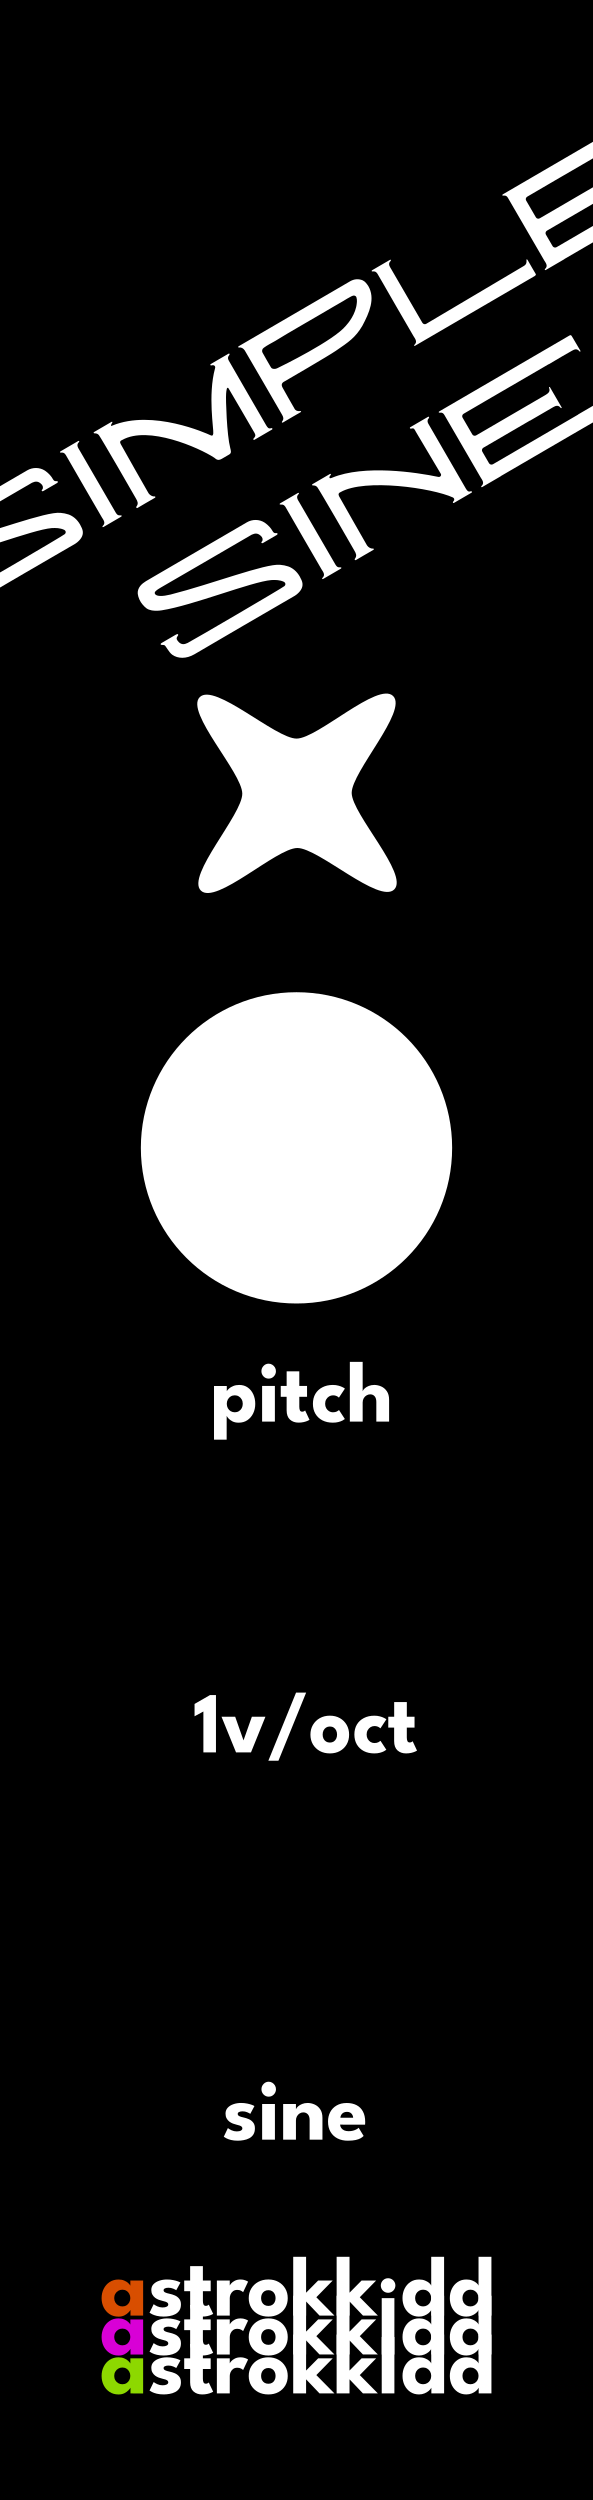
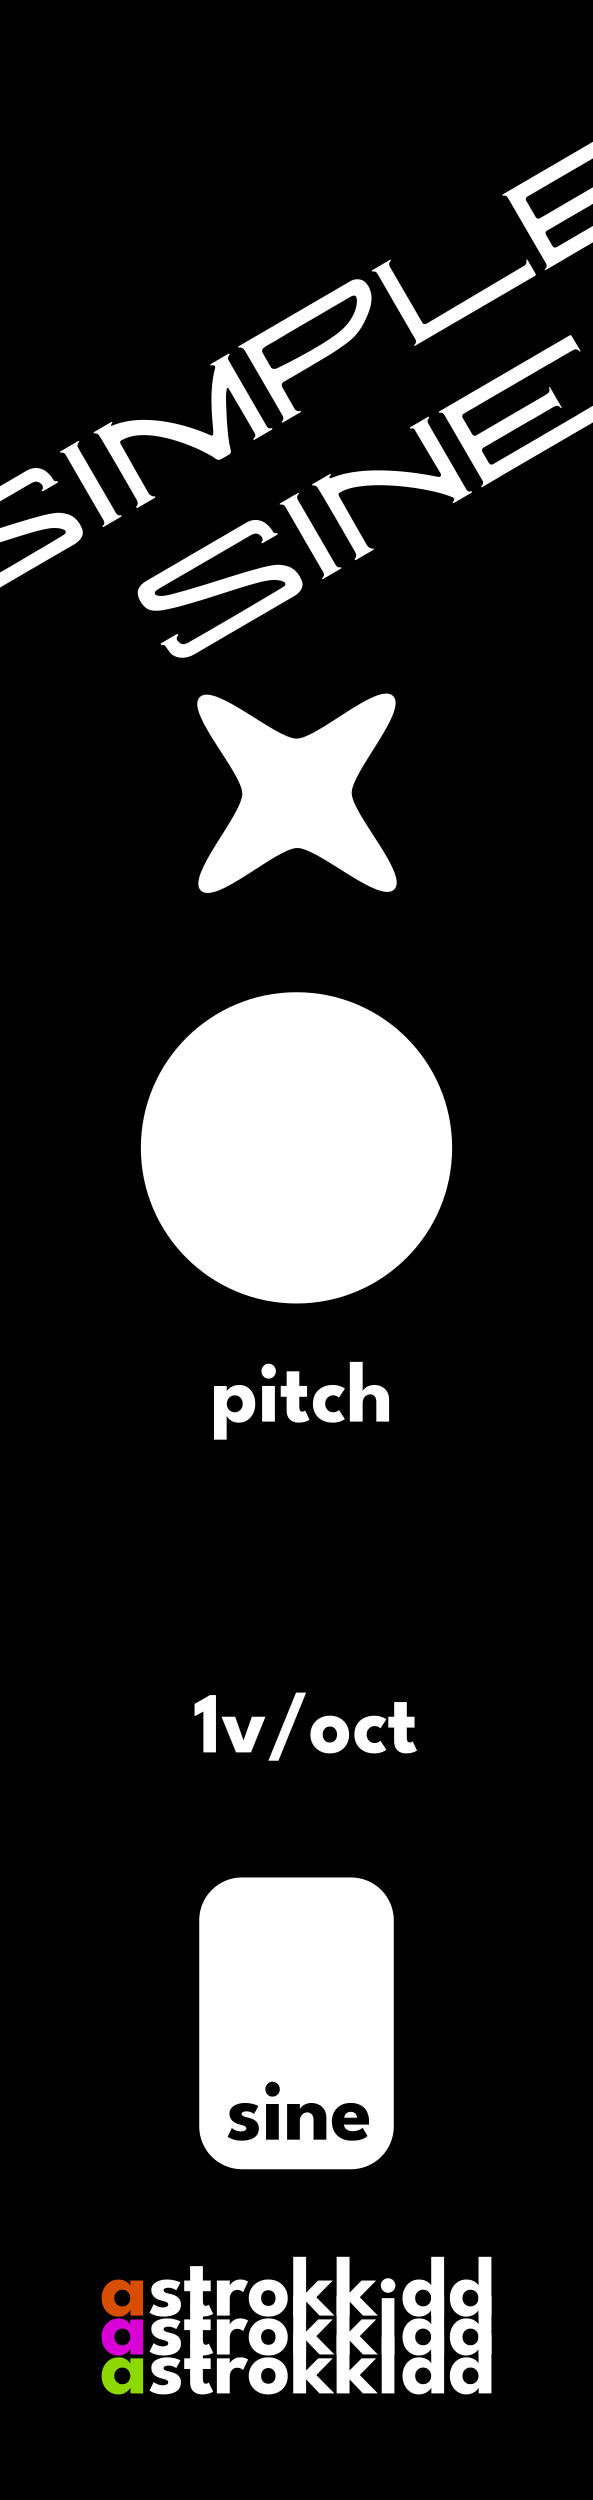
<svg xmlns="http://www.w3.org/2000/svg" width="30.48mm" height="128.5mm" viewBox="0 0 30.48 128.5" version="1.1" id="svg1" xml:space="preserve">
  <defs id="defs1" />
  <g id="layer1">
    <rect style="font-variation-settings:'wght' 700;fill:#000000;fill-opacity:1;stroke-width:0.224" id="rect23" width="30.48" height="128.5" x="-1.7763568e-15" y="0" />
    <path style="fill:#ffffff;stroke-width:0.265" id="path1" d="m 15.708,41.463 c -0.76,0.676 -3.523,-2.237 -4.539,-2.297 -1.016,-0.06 -4.101,2.509 -4.777,1.749 -0.676,-0.76 2.237,-3.523 2.297,-4.539 0.06,-1.016 -2.509,-4.101 -1.749,-4.777 0.76,-0.676 3.523,2.237 4.539,2.297 1.016,0.06 4.101,-2.509 4.777,-1.749 0.676,0.76 -2.237,3.523 -2.297,4.539 -0.06,1.016 2.509,4.101 1.749,4.777 z" transform="matrix(1.063021,-0.06893435,0.06893435,1.063021,0.709199,2.722931)" />
    <circle style="fill:#ffffff;stroke-width:0.235" id="path2" cx="15.24" cy="59" r="8" />
    <g id="text4" style="font-size:6.172px;font-family:Monospace;-inkscape-font-specification:'Monospace, Normal';fill:#ffffff;stroke-width:0.331" transform="matrix(0.8634618,-0.5032892,0.5021342,0.865448,0,0)" aria-label="Simple&#10;Sine">
      <path style="font-family:Liham;-inkscape-font-specification:'Liham, Normal';text-align:center;text-anchor:middle" d="m -9.896,22.819 c -0.099,-0.037 -0.117,-0.093 -0.117,-0.191 0.006,-0.154 -0.037,-0.376 -0.136,-0.58 -0.148,-0.29 -0.457,-0.469 -0.778,-0.469 h -5.629 c -0.253,0.012 -0.512,-0.031 -0.765,0.068 -0.136,0.056 -0.247,0.148 -0.309,0.284 -0.074,0.173 -0.099,0.407 -0.062,0.592 0.043,0.228 0.08,0.352 0.259,0.506 0.136,0.111 0.284,0.191 0.444,0.253 1.518,0.592 4.74,1.055 5.66,1.494 0.191,0.099 0.376,0.21 0.506,0.395 0.056,0.086 0.025,0.185 -0.08,0.21 -0.105,0.031 -5.567,0.037 -5.777,0.019 -0.197,-0.012 -0.321,-0.086 -0.37,-0.265 -0.037,-0.154 -0.031,-0.235 0.086,-0.29 0.031,-0.012 0.093,-0.037 0.08,-0.08 -0.006,-0.037 -0.08,-0.031 -0.111,-0.037 h -0.852 c -0.049,0.006 -0.068,0.019 -0.068,0.043 0,0.049 0.086,0.062 0.142,0.123 0.056,0.056 0.012,0.42 0.105,0.63 0.148,0.327 0.512,0.555 1.006,0.555 0.197,-0.006 5.511,-0.006 5.98,0 0.08,0 0.16,-0.019 0.235,-0.037 0.253,-0.068 0.426,-0.21 0.457,-0.481 0.037,-0.29 0.006,-0.58 -0.154,-0.839 -0.025,-0.043 -0.056,-0.08 -0.086,-0.117 -0.093,-0.105 -0.197,-0.197 -0.315,-0.278 -0.617,-0.451 -3.536,-0.913 -5.647,-1.518 -0.401,-0.117 -0.667,-0.272 -0.673,-0.42 -0.006,-0.056 0.037,-0.099 0.086,-0.111 0.111,-0.031 0.228,-0.031 0.339,-0.031 0.463,0.006 5.055,0.006 5.406,0.006 0.197,0.019 0.309,0.086 0.37,0.272 0.049,0.123 0.012,0.247 -0.08,0.29 -0.031,0.012 -0.074,0.012 -0.062,0.056 0.006,0.043 0.037,0.043 0.08,0.043 0.173,0 0.697,0 0.802,0 0.037,0 0.056,-0.012 0.062,-0.037 0.012,-0.031 -0.006,-0.043 -0.037,-0.056 z m 1.993,-1.154 c 0.049,-0.012 0.068,-0.068 -0.006,-0.068 h -1.043 c -0.068,0 -0.074,0.049 -0.006,0.074 0.123,0.056 0.136,0.13 0.142,0.235 l -0.006,1.913 v 0.019 c 0,0.852 0,1.679 0,1.759 0.006,0.154 0.037,0.352 -0.173,0.401 -0.056,0.012 -0.068,0.068 0,0.068 h 1.043 c 0.068,0 0.074,-0.049 0.012,-0.074 -0.13,-0.056 -0.136,-0.136 -0.142,-0.241 v -1.913 -0.019 c 0,-0.846 0,-1.679 0,-1.759 0,-0.148 -0.031,-0.346 0.179,-0.395 z m 8.912,0.037 c 0.093,-0.031 0.08,-0.093 0.031,-0.093 -0.025,0 -0.963,0 -1.062,0 -0.049,0 -0.062,0.068 0,0.08 0.167,0.043 0.148,0.167 0.08,0.222 -1.018,1.006 -1.629,2.685 -1.759,2.845 -0.068,0.086 -0.111,0.093 -0.173,0 -0.105,-0.154 -1.895,-2.66 -4.117,-2.962 -0.019,-0.006 -0.056,0 -0.056,-0.025 -0.006,-0.025 0.074,-0.08 0.117,-0.099 0.056,-0.019 0.049,-0.062 0,-0.062 -0.056,0 -0.759,0 -1.043,0 -0.025,0 -0.062,0.043 0,0.074 0.08,0.043 0.13,0.105 0.142,0.191 0.025,0.179 0.019,3.598 0.012,3.777 0,0.154 -0.012,0.284 -0.167,0.352 -0.019,0.012 -0.062,0.025 -0.049,0.062 0.012,0.031 0.012,0.037 0.043,0.037 0.111,-0.006 0.815,0 1.031,0 0.074,0 0.056,-0.062 0.012,-0.08 -0.086,-0.031 -0.167,-0.173 -0.173,-0.284 -0.006,-0.185 0.025,-2.697 0.031,-2.907 0,-0.111 0.062,-0.167 0.173,-0.142 1.531,0.019 3.215,2.327 3.635,3.166 0.043,0.086 0.049,0.247 0.309,0.247 0.197,0 0.241,0 0.438,0 0.154,0 0.173,-0.123 0.216,-0.265 0.179,-0.654 1.055,-2.284 1.216,-2.512 0.043,-0.068 0.099,-0.136 0.154,-0.197 0.012,-0.019 0.043,-0.037 0.074,-0.025 0.025,0.019 0.012,0.043 0.019,0.062 0.006,0.037 0.006,2.413 0.006,2.549 0,0.142 0.019,0.253 -0.167,0.302 -0.074,0.012 -0.068,0.086 -0.019,0.086 0.025,0 0.969,0 1.055,0 0.043,0 0.056,-0.068 0,-0.08 -0.148,-0.037 -0.148,-0.117 -0.154,-0.253 0,-0.185 0,-3.648 0.006,-3.845 0,-0.093 0.031,-0.185 0.136,-0.222 z M 8.904,21.831 C 8.755,21.634 8.558,21.548 8.33,21.541 H 2.176 c -0.185,0 -0.327,0 -0.494,0 -0.019,0 -0.043,0.006 -0.043,0.031 -0.006,0.031 0.019,0.031 0.031,0.037 0.111,0.049 0.16,0.148 0.173,0.272 0.006,0.123 0,3.82 0,3.82 0,0.13 -0.019,0.241 -0.16,0.296 -0.074,0.031 -0.049,0.08 0.012,0.074 0.204,-0.006 0.907,0 1.037,0 0.068,0 0.049,-0.056 0,-0.068 -0.117,-0.049 -0.191,-0.136 -0.179,-0.265 0.006,-0.302 0,-0.975 0.012,-1.222 0.006,-0.173 0.086,-0.241 0.259,-0.228 0.056,0 2.574,0.006 3.067,-0.031 0.79,-0.056 1.203,-0.08 1.814,-0.42 0.66,-0.407 1.296,-0.876 1.296,-1.617 -0.012,-0.136 -0.019,-0.272 -0.099,-0.389 z m -0.852,0.846 c -0.333,0.475 -0.901,0.673 -1.074,0.728 -0.926,0.346 -3.894,0.13 -4.135,0.111 -0.086,-0.006 -0.154,-0.031 -0.216,-0.086 -0.062,-0.056 -0.056,-0.111 -0.056,-0.16 0,-0.056 0,-0.734 0.006,-0.833 0.006,-0.093 0.08,-0.173 0.185,-0.179 0.228,-0.025 0.457,-0.006 0.685,-0.006 0.913,-0.025 1.827,-0.006 2.74,-0.012 0.438,-0.006 0.883,0 1.321,0 0.148,0 0.296,-0.012 0.444,0 0.006,0 0.012,0 0.019,0 0.08,0.012 0.16,0.006 0.204,0.099 0.043,0.093 -0.08,0.284 -0.123,0.339 z m 8.708,2.53 c 0,-0.025 0,-0.062 -0.025,-0.068 -0.031,-0.006 -0.031,0.031 -0.043,0.056 -0.049,0.093 -0.117,0.16 -0.235,0.16 -0.296,0 -5.505,0.043 -5.851,0.043 0,0 0,0 -0.006,0 -0.08,0 -0.142,-0.068 -0.142,-0.148 v -0.13 -1.105 -1.568 c 0,-0.204 0,-0.333 0,-0.364 0,-0.136 -0.025,-0.296 0.111,-0.37 0.019,-0.012 0.037,-0.019 0.068,-0.025 0.049,-0.019 0.068,-0.068 -0.006,-0.068 H 9.589 c -0.068,0 -0.074,0.049 -0.006,0.074 0.019,0.006 0.037,0.019 0.049,0.025 0.08,0.056 0.086,0.123 0.093,0.21 v 0.512 l -0.006,1.401 v 0.852 c 0,0.494 0,0.876 0,0.926 0.006,0.154 0.037,0.352 -0.173,0.401 -0.056,0.012 -0.068,0.062 0,0.062 h 0.086 0.969 v 0 h 6.079 c 0.043,-0.006 0.08,-0.025 0.08,-0.062 0,-0.043 -0.006,-0.611 0,-0.815 z m 8.443,-0.074 c 0,-0.037 -0.056,-0.037 -0.056,0.006 -0.025,0.191 -0.16,0.222 -0.315,0.222 -0.191,0 -0.901,0 -1.382,0 v 0.006 h -1.777 c -0.759,0 -2.438,0 -3.296,0 -0.08,0 -0.148,-0.068 -0.148,-0.148 0,-0.123 0,-0.265 0,-0.42 v -0.265 c 0,-0.08 0.068,-0.148 0.148,-0.148 0.389,0 0.741,0 0.994,0 h 1.777 v 0.006 c 0.488,0 1.191,0 1.382,0 0.154,0 0.29,0.031 0.315,0.222 0.006,0.043 0.056,0.043 0.056,0.006 0,-0.043 0,-0.179 0,-0.327 v -0.012 c 0,-0.062 0,-0.154 0,-0.259 0,-0.105 0,-0.204 0,-0.259 0,-0.006 0,-0.006 0,-0.012 0,-0.154 0,-0.284 0,-0.327 0,-0.037 -0.049,-0.037 -0.056,0 -0.025,0.197 -0.16,0.222 -0.315,0.228 -0.191,0 -0.895,0 -1.382,0 v 0 h -1.777 c -0.253,0 -0.605,0 -0.994,0 -0.08,0 -0.148,-0.062 -0.148,-0.142 0,-0.383 0,-0.734 0,-1 0,-0.08 0.068,-0.142 0.148,-0.142 0.858,0 2.53,-0.006 3.283,0 h 1.777 v 0.006 c 0.488,-0.006 1.197,-0.006 1.389,0 0.154,0 0.284,0.025 0.315,0.222 0,0.043 0.056,0.037 0.056,0 0,-0.093 -0.006,-0.673 -0.006,-0.864 0,-0.074 -0.019,-0.099 -0.093,-0.099 -0.167,0 -4.789,0 -6.672,0 v 0 c -0.006,0 -0.012,0 -0.025,0 h -1.043 c -0.068,0 -0.074,0.049 -0.006,0.074 0.123,0.056 0.136,0.13 0.136,0.235 v 1.71 0.734 c 0,0.648 0,1.185 0,1.247 0.006,0.154 0.037,0.352 -0.173,0.401 -0.056,0.012 -0.068,0.068 0,0.068 h 1.092 c 0.012,0 0.019,-0.006 0.025,-0.006 v 0 c 1.882,0 6.505,0 6.672,0.006 0.074,0 0.099,-0.031 0.099,-0.099 -0.006,-0.191 0,-0.771 0,-0.87 z" id="path14" />
      <path style="font-family:Liham;-inkscape-font-specification:'Liham, Normal';text-align:center;text-anchor:middle" d="m -1.465,30.808 c -0.099,-0.037 -0.117,-0.093 -0.117,-0.191 0.006,-0.154 -0.037,-0.376 -0.136,-0.58 -0.148,-0.29 -0.457,-0.469 -0.778,-0.469 h -5.629 c -0.253,0.012 -0.512,-0.031 -0.765,0.068 -0.136,0.056 -0.247,0.148 -0.309,0.284 -0.074,0.173 -0.099,0.407 -0.062,0.592 0.043,0.228 0.08,0.352 0.259,0.506 0.136,0.111 0.284,0.191 0.444,0.253 1.518,0.592 4.74,1.055 5.66,1.494 0.191,0.099 0.376,0.21 0.506,0.395 0.056,0.086 0.025,0.185 -0.08,0.21 -0.105,0.031 -5.567,0.037 -5.777,0.019 -0.197,-0.012 -0.321,-0.086 -0.37,-0.265 -0.037,-0.154 -0.031,-0.235 0.086,-0.29 0.031,-0.012 0.093,-0.037 0.08,-0.08 -0.006,-0.037 -0.08,-0.031 -0.111,-0.037 h -0.852 c -0.049,0.006 -0.068,0.019 -0.068,0.043 0,0.049 0.086,0.062 0.142,0.123 0.056,0.056 0.012,0.42 0.105,0.63 0.148,0.327 0.512,0.555 1.006,0.555 0.197,-0.006 5.511,-0.006 5.98,0 0.08,0 0.16,-0.019 0.235,-0.037 0.253,-0.068 0.426,-0.21 0.457,-0.481 0.037,-0.29 0.006,-0.58 -0.154,-0.839 -0.025,-0.043 -0.056,-0.08 -0.086,-0.117 -0.093,-0.105 -0.197,-0.197 -0.315,-0.278 -0.617,-0.451 -3.536,-0.913 -5.647,-1.518 -0.401,-0.117 -0.667,-0.272 -0.673,-0.42 -0.006,-0.056 0.037,-0.099 0.086,-0.111 0.111,-0.031 0.228,-0.031 0.339,-0.031 0.463,0.006 5.055,0.006 5.406,0.006 0.197,0.019 0.309,0.086 0.37,0.272 0.049,0.123 0.012,0.247 -0.08,0.29 -0.031,0.012 -0.074,0.012 -0.062,0.056 0.006,0.043 0.037,0.043 0.08,0.043 0.173,0 0.697,0 0.802,0 0.037,0 0.056,-0.012 0.062,-0.037 0.012,-0.031 -0.006,-0.043 -0.037,-0.056 z m 1.993,-1.154 c 0.049,-0.012 0.068,-0.068 -0.006,-0.068 h -1.043 c -0.068,0 -0.074,0.049 -0.006,0.074 0.123,0.056 0.136,0.13 0.142,0.235 l -0.006,1.913 v 0.019 c 0,0.852 0,1.679 0,1.759 0.006,0.154 0.037,0.352 -0.173,0.401 -0.056,0.012 -0.068,0.068 0,0.068 h 1.043 c 0.068,0 0.074,-0.049 0.012,-0.074 C 0.362,33.924 0.356,33.844 0.35,33.739 v -1.913 -0.019 c 0,-0.846 0,-1.679 0,-1.759 0,-0.148 -0.031,-0.346 0.179,-0.395 z m 7.727,0.012 c 0.093,-0.031 0.08,-0.093 0.031,-0.093 H 7.225 c -0.049,0 -0.062,0.068 0,0.086 0.167,0.037 0.13,0.123 0.13,0.272 l 0.025,2.493 c 0.006,0.099 -0.111,0.148 -0.185,0.086 -0.87,-0.784 -2.993,-2.481 -4.752,-2.716 -0.056,-0.006 -0.117,-0.019 -0.117,-0.056 -0.006,-0.056 0.074,-0.086 0.117,-0.099 0.056,-0.019 0.049,-0.068 0,-0.068 H 1.399 c -0.025,0 -0.062,0.049 0,0.074 0.08,0.043 0.13,0.105 0.142,0.191 0.025,0.179 0.019,3.598 0.012,3.783 0,0.154 -0.012,0.278 -0.167,0.352 -0.019,0.006 -0.062,0.019 -0.049,0.056 0.012,0.031 0.012,0.037 0.043,0.037 0.111,-0.006 0.815,0 1.031,0 0.074,0 0.056,-0.062 0.012,-0.074 -0.086,-0.037 -0.167,-0.173 -0.173,-0.29 -0.006,-0.179 0.025,-2.691 0.025,-2.901 0.006,-0.117 0.068,-0.167 0.179,-0.148 1.438,0.019 4.178,2.185 4.857,3.148 0.043,0.062 0.012,0.154 -0.062,0.173 -0.006,0.006 -0.012,0.006 -0.019,0.006 -0.074,0.019 -0.068,0.086 -0.019,0.086 h 1.055 c 0.043,0 0.056,-0.068 0,-0.08 -0.148,-0.031 -0.148,-0.117 -0.154,-0.253 0,-0.179 0.006,-3.641 0.006,-3.839 0,-0.093 0.031,-0.191 0.136,-0.228 z m 8.517,3.456 c 0,-0.037 -0.056,-0.037 -0.056,0.006 -0.025,0.191 -0.16,0.222 -0.315,0.222 -0.191,0 -0.901,0 -1.382,0 v 0.006 H 13.242 c -0.759,0 -2.438,0 -3.296,0 -0.08,0 -0.148,-0.068 -0.148,-0.148 0,-0.123 0,-0.265 0,-0.42 V 32.523 c 0,-0.08 0.068,-0.148 0.148,-0.148 0.389,0 0.741,0 0.994,0 h 1.777 v 0.006 c 0.488,0 1.191,0 1.382,0 0.154,0 0.29,0.031 0.315,0.222 0.006,0.043 0.056,0.043 0.056,0.006 0,-0.043 0,-0.179 0,-0.327 v -0.012 c 0,-0.062 0,-0.154 0,-0.259 0,-0.105 0,-0.204 0,-0.259 0,-0.006 0,-0.006 0,-0.012 0,-0.154 0,-0.284 0,-0.327 0,-0.037 -0.049,-0.037 -0.056,0 -0.025,0.197 -0.16,0.222 -0.315,0.228 -0.191,0 -0.895,0 -1.382,0 v 0 h -1.777 c -0.253,0 -0.605,0 -0.994,0 -0.08,0 -0.148,-0.062 -0.148,-0.142 0,-0.383 0,-0.734 0,-1 0,-0.08 0.068,-0.142 0.148,-0.142 0.858,0 2.53,-0.006 3.283,0 h 1.777 v 0.006 c 0.488,-0.006 1.197,-0.006 1.389,0 0.154,0 0.284,0.025 0.315,0.222 0,0.043 0.056,0.037 0.056,0 0,-0.093 -0.006,-0.673 -0.006,-0.864 0,-0.074 -0.019,-0.099 -0.093,-0.099 -0.167,0 -4.789,0 -6.672,0 v 0 c -0.006,0 -0.012,0 -0.025,0 H 8.928 c -0.068,0 -0.074,0.049 -0.006,0.074 0.123,0.056 0.136,0.13 0.136,0.235 v 1.71 0.734 c 0,0.648 0,1.185 0,1.247 0.006,0.154 0.037,0.352 -0.173,0.401 -0.056,0.012 -0.068,0.068 0,0.068 h 1.092 c 0.012,0 0.019,-0.006 0.025,-0.006 v 0 c 1.882,0 6.505,0 6.672,0.006 0.074,0 0.099,-0.031 0.099,-0.099 -0.006,-0.191 0,-0.771 0,-0.87 z" id="path15" />
    </g>
    <path style="font-size:4.392px;font-family:'League Spartan';-inkscape-font-specification:'League Spartan, @wght=700';font-variation-settings:'wght' 700;text-align:center;text-anchor:middle;fill:#ffffff;stroke-width:0.235" d="M 11.65,74 H 11 V 71.239 H 11.657 v 0.268 q 0.03,-0.062 0.115,-0.136 0.086,-0.076 0.218,-0.129 0.134,-0.056 0.303,-0.056 0.259,0 0.443,0.132 0.186,0.132 0.285,0.353 0.099,0.219 0.099,0.487 0,0.268 -0.106,0.489 -0.106,0.219 -0.298,0.35 -0.19,0.129 -0.449,0.129 -0.186,0 -0.318,-0.067 -0.13,-0.069 -0.205,-0.152 -0.073,-0.085 -0.093,-0.132 z m 0.828,-1.844 q 0,-0.125 -0.054,-0.223 -0.054,-0.1 -0.147,-0.156 -0.091,-0.058 -0.205,-0.058 -0.119,0 -0.214,0.058 -0.093,0.056 -0.147,0.156 -0.054,0.098 -0.054,0.223 0,0.125 0.054,0.225 0.054,0.098 0.147,0.154 0.095,0.056 0.214,0.056 0.115,0 0.205,-0.056 0.093,-0.056 0.147,-0.154 0.054,-0.1 0.054,-0.225 z m 0.994,0.915 v -1.833 h 0.657 v 1.833 z m 0.337,-2.21 q -0.156,0 -0.264,-0.112 -0.108,-0.114 -0.108,-0.27 0,-0.156 0.108,-0.27 0.11,-0.116 0.264,-0.116 0.102,0 0.186,0.054 0.084,0.051 0.136,0.138 0.052,0.087 0.052,0.194 0,0.156 -0.11,0.27 -0.11,0.112 -0.264,0.112 z m 0.622,0.377 h 0.303 v -0.752 h 0.65 v 0.752 h 0.398 v 0.558 h -0.398 v 0.511 q 0,0.114 0.032,0.185 0.032,0.069 0.119,0.069 0.058,0 0.099,-0.027 0.041,-0.027 0.05,-0.036 l 0.225,0.482 q -0.015,0.013 -0.095,0.049 -0.078,0.036 -0.199,0.065 -0.121,0.029 -0.27,0.029 -0.266,0 -0.439,-0.154 -0.173,-0.156 -0.173,-0.48 v -0.694 h -0.303 z m 2.684,1.353 q 0.123,0 0.203,-0.042 0.08,-0.045 0.108,-0.071 l 0.3,0.46 q -0.035,0.029 -0.119,0.076 -0.084,0.045 -0.212,0.078 -0.125,0.033 -0.287,0.033 -0.305,0 -0.536,-0.118 -0.231,-0.121 -0.361,-0.339 -0.127,-0.219 -0.127,-0.513 0,-0.297 0.127,-0.513 0.13,-0.217 0.361,-0.335 0.231,-0.121 0.536,-0.121 0.16,0 0.285,0.036 0.127,0.033 0.214,0.078 0.086,0.042 0.121,0.074 l -0.307,0.464 q -0.015,-0.016 -0.056,-0.045 -0.039,-0.029 -0.102,-0.051 -0.063,-0.022 -0.149,-0.022 -0.106,0 -0.199,0.056 -0.091,0.056 -0.147,0.154 -0.056,0.098 -0.056,0.225 0,0.127 0.056,0.228 0.056,0.098 0.147,0.154 0.093,0.056 0.199,0.056 z m 2.115,-1.406 q 0.186,0 0.363,0.078 0.177,0.078 0.292,0.248 0.115,0.167 0.115,0.442 v 1.118 h -0.657 v -1.007 q 0,-0.196 -0.086,-0.295 -0.084,-0.1 -0.231,-0.1 -0.097,0 -0.186,0.054 -0.089,0.051 -0.145,0.147 -0.054,0.094 -0.054,0.217 V 73.071 H 17.982 V 70 h 0.659 v 1.509 q 0.024,-0.074 0.106,-0.147 0.084,-0.076 0.21,-0.125 0.127,-0.051 0.274,-0.051 z" id="text1" aria-label="pitch" />
    <path d="m 10.625,86.555 -0.461,0.242 V 86.173 l 0.808,-0.45 h 0.31 v 2.899 h -0.657 z m 0.947,0.264 h 0.714 l 0.435,1.197 0.437,-1.197 h 0.709 l -0.755,1.803 h -0.782 z m 3.894,-1.219 h 0.527 l -1.447,3.444 h -0.527 z m 1.768,3.075 q -0.296,0 -0.527,-0.121 -0.228,-0.123 -0.36,-0.336 -0.13,-0.215 -0.13,-0.492 0,-0.277 0.13,-0.492 0.132,-0.217 0.36,-0.343 0.231,-0.125 0.527,-0.125 0.296,0 0.523,0.125 0.226,0.125 0.354,0.343 0.127,0.215 0.127,0.492 0,0.277 -0.127,0.492 -0.127,0.213 -0.354,0.336 -0.226,0.121 -0.523,0.121 z m 0,-0.549 q 0.114,0 0.198,-0.051 0.083,-0.051 0.13,-0.143 0.046,-0.092 0.046,-0.209 0,-0.119 -0.046,-0.211 -0.046,-0.092 -0.13,-0.145 -0.083,-0.053 -0.198,-0.053 -0.114,0 -0.2,0.053 -0.083,0.053 -0.132,0.145 -0.046,0.092 -0.046,0.211 0,0.116 0.046,0.209 0.048,0.092 0.132,0.143 0.086,0.051 0.2,0.051 z m 2.328,0.024 q 0.125,0 0.206,-0.042 0.081,-0.044 0.11,-0.07 l 0.305,0.452 q -0.035,0.029 -0.121,0.075 -0.086,0.044 -0.215,0.077 -0.127,0.033 -0.292,0.033 -0.31,0 -0.545,-0.116 -0.235,-0.119 -0.367,-0.334 -0.13,-0.215 -0.13,-0.505 0,-0.292 0.13,-0.505 0.132,-0.213 0.367,-0.329 0.235,-0.119 0.545,-0.119 0.163,0 0.29,0.035 0.13,0.033 0.217,0.077 0.088,0.042 0.123,0.072 l -0.312,0.457 q -0.015,-0.015 -0.057,-0.044 -0.04,-0.029 -0.103,-0.051 -0.064,-0.022 -0.152,-0.022 -0.108,0 -0.202,0.055 -0.092,0.055 -0.149,0.152 -0.057,0.097 -0.057,0.222 0,0.125 0.057,0.224 0.057,0.097 0.149,0.152 0.094,0.055 0.202,0.055 z m 0.723,-1.331 h 0.307 v -0.74 h 0.661 v 0.74 H 21.656 v 0.549 h -0.404 v 0.503 q 0,0.112 0.033,0.182 0.033,0.068 0.121,0.068 0.059,0 0.101,-0.026 0.042,-0.026 0.051,-0.035 l 0.228,0.474 q -0.015,0.013 -0.097,0.048 -0.079,0.035 -0.202,0.064 -0.123,0.029 -0.275,0.029 -0.27,0 -0.446,-0.152 -0.176,-0.154 -0.176,-0.472 v -0.683 h -0.307 z" id="text2" style="font-size:4.392px;font-family:'League Spartan';-inkscape-font-specification:'League Spartan, @wght=700';font-variation-settings:'wght' 700;text-align:center;text-anchor:middle;fill:#ffffff;stroke-width:0.235" transform="scale(0.9839034,1.01636)" aria-label="1v/oct" />
-     <path d="m 12.591,106.352 q 0.178,0 0.325,0.031 0.147,0.029 0.246,0.066 0.101,0.037 0.13,0.061 l -0.217,0.393 q -0.042,-0.031 -0.156,-0.079 -0.112,-0.048 -0.25,-0.048 -0.105,0 -0.178,0.033 -0.072,0.031 -0.072,0.099 0,0.068 0.079,0.11 0.081,0.04 0.233,0.07 0.132,0.026 0.268,0.084 0.136,0.057 0.226,0.169 0.092,0.11 0.092,0.294 0,0.189 -0.081,0.312 -0.081,0.123 -0.215,0.191 -0.134,0.068 -0.29,0.094 -0.156,0.029 -0.303,0.029 -0.206,0 -0.36,-0.037 -0.152,-0.037 -0.246,-0.086 -0.094,-0.048 -0.132,-0.077 l 0.215,-0.439 q 0.057,0.048 0.187,0.11 0.13,0.059 0.275,0.059 0.141,0 0.217,-0.042 0.077,-0.042 0.077,-0.11 0,-0.055 -0.037,-0.088 -0.037,-0.033 -0.105,-0.057 -0.068,-0.024 -0.165,-0.044 -0.088,-0.018 -0.187,-0.055 -0.099,-0.037 -0.187,-0.101 -0.088,-0.066 -0.143,-0.165 -0.055,-0.099 -0.055,-0.239 0,-0.18 0.116,-0.299 0.116,-0.119 0.301,-0.178 0.184,-0.061 0.393,-0.061 z m 1.103,1.856 v -1.803 h 0.668 v 1.803 z m 0.343,-2.174 q -0.158,0 -0.268,-0.11 -0.11,-0.112 -0.11,-0.266 0,-0.154 0.11,-0.266 0.112,-0.114 0.268,-0.114 0.103,0 0.189,0.053 0.086,0.051 0.138,0.136 0.053,0.086 0.053,0.191 0,0.154 -0.112,0.266 -0.112,0.11 -0.268,0.11 z m 2.027,0.318 q 0.189,0 0.369,0.077 0.18,0.077 0.296,0.244 0.116,0.165 0.116,0.435 v 1.1 h -0.67 v -0.99 q 0,-0.193 -0.092,-0.29 -0.092,-0.099 -0.242,-0.099 -0.099,0 -0.187,0.053 -0.086,0.051 -0.141,0.145 -0.053,0.092 -0.053,0.213 v 0.969 h -0.668 v -1.803 h 0.668 v 0.266 q 0.026,-0.072 0.11,-0.145 0.086,-0.075 0.213,-0.123 0.13,-0.051 0.279,-0.051 z m 1.702,1.096 q 0.007,0.097 0.061,0.171 0.055,0.075 0.152,0.119 0.099,0.042 0.233,0.042 0.127,0 0.228,-0.026 0.103,-0.026 0.178,-0.066 0.077,-0.04 0.119,-0.081 l 0.259,0.413 q -0.055,0.059 -0.156,0.116 -0.099,0.055 -0.261,0.09 -0.163,0.035 -0.411,0.035 -0.299,0 -0.531,-0.112 -0.233,-0.112 -0.367,-0.329 -0.134,-0.217 -0.134,-0.531 0,-0.264 0.114,-0.474 0.116,-0.213 0.336,-0.336 0.22,-0.125 0.529,-0.125 0.294,0 0.51,0.108 0.217,0.108 0.334,0.321 0.119,0.211 0.119,0.527 0,0.018 -0.002,0.07 0,0.053 -0.004,0.07 z m 0.683,-0.349 q -0.002,-0.07 -0.037,-0.138 -0.035,-0.07 -0.105,-0.114 -0.07,-0.046 -0.18,-0.046 -0.11,0 -0.187,0.044 -0.075,0.042 -0.114,0.11 -0.04,0.068 -0.044,0.145 z" id="text3" style="font-size:4.392px;font-family:'League Spartan';-inkscape-font-specification:'League Spartan, @wght=700';font-variation-settings:'wght' 700;text-align:center;text-anchor:middle;fill:#ffffff;stroke-width:0.235" transform="scale(0.9839034,1.01636)" aria-label="sine" />
+     <rect style="font-variation-settings:'wght' 700;fill:#ffffff;stroke-width:0.318" id="rect1" width="10" height="15" x="10.24" y="96.5" rx="2.2" />
+     <path d="m 12.589,108.092 q 0.175,0 0.32,0.031 0.145,0.029 0.242,0.067 0.099,0.038 0.127,0.062 l -0.214,0.4 q -0.041,-0.031 -0.153,-0.08 -0.11,-0.049 -0.246,-0.049 -0.104,0 -0.175,0.033 -0.071,0.031 -0.071,0.1 0,0.069 0.078,0.112 0.08,0.04 0.229,0.071 0.13,0.027 0.264,0.085 0.134,0.058 0.223,0.172 0.091,0.112 0.091,0.299 0,0.192 -0.08,0.317 -0.08,0.125 -0.212,0.194 -0.132,0.069 -0.285,0.096 -0.153,0.029 -0.298,0.029 -0.203,0 -0.354,-0.038 -0.149,-0.038 -0.242,-0.087 -0.093,-0.049 -0.13,-0.078 l 0.212,-0.446 q 0.056,0.049 0.184,0.112 0.127,0.06 0.27,0.06 0.138,0 0.214,-0.042 0.076,-0.042 0.076,-0.112 0,-0.056 -0.037,-0.089 -0.037,-0.033 -0.104,-0.058 -0.067,-0.025 -0.162,-0.045 -0.086,-0.018 -0.184,-0.056 -0.097,-0.038 -0.184,-0.103 -0.086,-0.067 -0.14,-0.167 -0.054,-0.1 -0.054,-0.243 0,-0.183 0.115,-0.304 0.115,-0.121 0.296,-0.181 0.182,-0.062 0.387,-0.062 z m 1.085,1.886 v -1.833 h 0.657 v 1.833 z m 0.337,-2.21 q -0.156,0 -0.264,-0.112 -0.108,-0.114 -0.108,-0.27 0,-0.156 0.108,-0.27 Q 13.857,107 14.01,107 q 0.102,0 0.186,0.054 0.084,0.051 0.136,0.138 0.052,0.087 0.052,0.194 0,0.156 -0.11,0.27 -0.11,0.112 -0.264,0.112 z m 1.994,0.324 q 0.186,0 0.363,0.078 0.177,0.078 0.292,0.248 0.115,0.167 0.115,0.442 v 1.118 h -0.659 v -1.007 q 0,-0.196 -0.091,-0.295 -0.091,-0.1 -0.238,-0.1 -0.097,0 -0.184,0.054 -0.084,0.051 -0.138,0.147 -0.052,0.094 -0.052,0.217 v 0.984 h -0.657 v -1.833 h 0.657 v 0.27 q 0.026,-0.074 0.108,-0.147 0.084,-0.076 0.21,-0.125 0.127,-0.051 0.274,-0.051 z m 1.675,1.114 q 0.006,0.098 0.06,0.174 0.054,0.076 0.149,0.121 0.097,0.042 0.229,0.042 0.125,0 0.225,-0.027 0.102,-0.027 0.175,-0.067 0.076,-0.04 0.117,-0.083 l 0.255,0.42 q -0.054,0.06 -0.153,0.118 -0.097,0.056 -0.257,0.091 -0.16,0.036 -0.404,0.036 -0.294,0 -0.523,-0.114 -0.229,-0.114 -0.361,-0.335 -0.132,-0.221 -0.132,-0.54 0,-0.268 0.112,-0.482 0.115,-0.217 0.331,-0.342 0.216,-0.127 0.521,-0.127 0.29,0 0.501,0.109 0.214,0.109 0.328,0.326 0.117,0.214 0.117,0.536 0,0.018 -0.002,0.071 0,0.054 -0.004,0.071 z m 0.672,-0.355 q -0.002,-0.071 -0.037,-0.141 -0.035,-0.071 -0.104,-0.116 -0.069,-0.047 -0.177,-0.047 -0.108,0 -0.184,0.045 -0.073,0.042 -0.112,0.112 -0.039,0.069 -0.043,0.147 z" id="text3" style="font-size:4.392px;font-family:'League Spartan';-inkscape-font-specification:'League Spartan, @wght=700';font-variation-settings:'wght' 700;text-align:center;text-anchor:middle;fill:#000000;stroke-width:0.235" aria-label="sine" />
    <g id="text5" style="font-size:4.374px;font-family:'League Spartan';-inkscape-font-specification:'League Spartan, @wght=700';font-variation-settings:'wght' 700;text-align:center;text-anchor:middle;fill:#ffffff;stroke-width:0.263" transform="scale(0.9958201,1.004198)" aria-label="astrokkIdd">
      <path style="fill:#d84e00" d="m 6.735,118.525 v -0.291 q -0.02,0.044 -0.101,0.127 -0.079,0.083 -0.21,0.151 -0.131,0.066 -0.306,0.066 -0.262,0 -0.459,-0.127 -0.197,-0.129 -0.306,-0.343 -0.109,-0.217 -0.109,-0.479 0,-0.262 0.109,-0.477 0.109,-0.217 0.306,-0.346 0.197,-0.129 0.459,-0.129 0.168,0 0.295,0.055 0.127,0.052 0.206,0.127 0.079,0.072 0.109,0.133 v -0.262 h 0.66 v 1.796 z m -0.84,-0.897 q 0,0.122 0.057,0.221 0.057,0.096 0.151,0.151 0.096,0.055 0.212,0.055 0.12,0 0.212,-0.055 0.092,-0.055 0.144,-0.151 0.055,-0.098 0.055,-0.221 0,-0.122 -0.055,-0.219 -0.052,-0.098 -0.144,-0.153 -0.092,-0.057 -0.212,-0.057 -0.116,0 -0.212,0.057 -0.094,0.055 -0.151,0.153 -0.057,0.096 -0.057,0.219 z" id="path16" />
      <path d="m 8.616,116.676 q 0.177,0 0.324,0.031 0.147,0.028 0.245,0.066 0.101,0.037 0.129,0.061 l -0.217,0.391 q -0.042,-0.031 -0.155,-0.079 -0.112,-0.048 -0.249,-0.048 -0.105,0 -0.177,0.033 -0.072,0.031 -0.072,0.098 0,0.068 0.079,0.109 0.081,0.039 0.232,0.07 0.131,0.026 0.267,0.083 0.136,0.057 0.225,0.168 0.092,0.109 0.092,0.293 0,0.188 -0.081,0.311 -0.081,0.122 -0.214,0.19 -0.133,0.068 -0.289,0.094 -0.155,0.028 -0.302,0.028 -0.206,0 -0.359,-0.037 -0.151,-0.037 -0.245,-0.085 -0.094,-0.048 -0.131,-0.076 l 0.214,-0.437 q 0.057,0.048 0.186,0.109 0.129,0.059 0.273,0.059 0.14,0 0.217,-0.042 0.077,-0.042 0.077,-0.109 0,-0.055 -0.037,-0.087 -0.037,-0.033 -0.105,-0.057 -0.068,-0.024 -0.164,-0.044 -0.087,-0.018 -0.186,-0.055 -0.098,-0.037 -0.186,-0.101 -0.087,-0.066 -0.142,-0.164 -0.055,-0.098 -0.055,-0.238 0,-0.179 0.116,-0.297 0.116,-0.118 0.3,-0.177 0.184,-0.061 0.391,-0.061 z m 0.892,0.052 h 0.306 v -0.737 h 0.658 v 0.737 H 10.875 v 0.547 h -0.402 v 0.501 q 0,0.112 0.033,0.182 0.033,0.068 0.12,0.068 0.059,0 0.101,-0.026 0.042,-0.026 0.05,-0.035 l 0.227,0.472 q -0.015,0.013 -0.096,0.048 -0.079,0.035 -0.201,0.063 -0.122,0.028 -0.273,0.028 -0.269,0 -0.444,-0.151 -0.175,-0.153 -0.175,-0.47 V 117.276 H 9.508 Z m 2.351,1.796 h -0.665 v -1.796 h 0.665 v 0.278 h -0.011 q 0.018,-0.05 0.085,-0.127 0.068,-0.079 0.19,-0.14 0.122,-0.063 0.3,-0.063 0.125,0 0.23,0.039 0.105,0.037 0.153,0.072 l -0.258,0.54 q -0.031,-0.037 -0.109,-0.076 -0.077,-0.042 -0.192,-0.042 -0.133,0 -0.221,0.068 -0.085,0.068 -0.127,0.164 -0.039,0.096 -0.039,0.182 z m 1.993,0.052 q -0.295,0 -0.525,-0.12 -0.227,-0.122 -0.359,-0.335 -0.129,-0.214 -0.129,-0.49 0,-0.276 0.129,-0.49 0.131,-0.217 0.359,-0.341 0.23,-0.125 0.525,-0.125 0.295,0 0.521,0.125 0.225,0.125 0.352,0.341 0.127,0.214 0.127,0.49 0,0.276 -0.127,0.49 -0.127,0.212 -0.352,0.335 -0.225,0.12 -0.521,0.12 z m 0,-0.547 q 0.114,0 0.197,-0.05 0.083,-0.05 0.129,-0.142 0.046,-0.092 0.046,-0.208 0,-0.118 -0.046,-0.21 -0.046,-0.092 -0.129,-0.144 -0.083,-0.052 -0.197,-0.052 -0.114,0 -0.199,0.052 -0.083,0.052 -0.131,0.144 -0.046,0.092 -0.046,0.21 0,0.116 0.046,0.208 0.048,0.092 0.131,0.142 0.085,0.05 0.199,0.05 z m 2.57,-1.301 h 0.752 l -0.846,0.857 0.934,0.938 h -0.77 l -0.693,-0.722 v 0.722 h -0.665 v -3.009 h 0.665 v 1.839 z m 2.242,0 h 0.752 l -0.846,0.857 0.934,0.938 h -0.77 l -0.693,-0.722 v 0.722 h -0.665 v -3.009 h 0.665 v 1.839 z" id="path17" />
      <path style="fill:#000000" d="m 19.702,115.638 h 0.654 v 2.887 h -0.654 z" id="path18" />
      <path d="m 21.633,118.577 q -0.26,0 -0.453,-0.127 -0.192,-0.129 -0.3,-0.343 -0.105,-0.217 -0.105,-0.479 0,-0.262 0.105,-0.477 0.107,-0.217 0.3,-0.346 0.192,-0.129 0.453,-0.129 0.173,0 0.306,0.055 0.133,0.052 0.217,0.127 0.083,0.072 0.101,0.133 v -1.476 h 0.665 v 3.009 h -0.658 v -0.291 q -0.042,0.081 -0.136,0.162 -0.094,0.079 -0.221,0.129 -0.127,0.052 -0.273,0.052 z m 0.203,-0.523 q 0.12,0 0.214,-0.055 0.096,-0.055 0.151,-0.151 0.055,-0.098 0.055,-0.221 0,-0.122 -0.055,-0.219 -0.055,-0.098 -0.151,-0.153 -0.094,-0.057 -0.214,-0.057 -0.116,0 -0.21,0.057 -0.092,0.055 -0.147,0.153 -0.052,0.096 -0.052,0.219 0,0.122 0.052,0.221 0.055,0.096 0.147,0.151 0.094,0.055 0.21,0.055 z m 2.24,0.523 q -0.26,0 -0.453,-0.127 -0.192,-0.129 -0.3,-0.343 -0.105,-0.217 -0.105,-0.479 0,-0.262 0.105,-0.477 0.107,-0.217 0.3,-0.346 0.192,-0.129 0.453,-0.129 0.173,0 0.306,0.055 0.133,0.052 0.217,0.127 0.083,0.072 0.101,0.133 v -1.476 h 0.665 v 3.009 h -0.658 v -0.291 q -0.042,0.081 -0.136,0.162 -0.094,0.079 -0.221,0.129 -0.127,0.052 -0.273,0.052 z m 0.203,-0.523 q 0.12,0 0.214,-0.055 0.096,-0.055 0.151,-0.151 0.055,-0.098 0.055,-0.221 0,-0.122 -0.055,-0.219 -0.055,-0.098 -0.151,-0.153 -0.094,-0.057 -0.214,-0.057 -0.116,0 -0.21,0.057 -0.092,0.055 -0.147,0.153 -0.052,0.096 -0.052,0.219 0,0.122 0.052,0.221 0.055,0.096 0.147,0.151 0.094,0.055 0.21,0.055 z" id="path19" />
    </g>
    <g id="text7" style="font-size:4.374px;font-family:'League Spartan';-inkscape-font-specification:'League Spartan, @wght=700';font-variation-settings:'wght' 700;text-align:center;text-anchor:middle;fill:#ffffff;stroke-width:0.263" transform="scale(0.9958199,1.004198)" aria-label="astrokkIdd">
      <path style="fill:#d800d6" d="m 6.735,120.516 v -0.291 q -0.02,0.044 -0.101,0.127 -0.079,0.083 -0.21,0.151 -0.131,0.066 -0.306,0.066 -0.262,0 -0.459,-0.127 -0.197,-0.129 -0.306,-0.343 -0.109,-0.217 -0.109,-0.479 0,-0.262 0.109,-0.477 0.109,-0.217 0.306,-0.346 0.197,-0.129 0.459,-0.129 0.168,0 0.295,0.055 0.127,0.052 0.206,0.127 0.079,0.072 0.109,0.133 v -0.262 h 0.66 v 1.796 z m -0.84,-0.897 q 0,0.122 0.057,0.221 0.057,0.096 0.151,0.151 0.096,0.055 0.212,0.055 0.12,0 0.212,-0.055 0.092,-0.055 0.144,-0.151 0.055,-0.098 0.055,-0.221 0,-0.122 -0.055,-0.219 -0.052,-0.098 -0.144,-0.153 -0.092,-0.057 -0.212,-0.057 -0.116,0 -0.212,0.057 -0.094,0.055 -0.151,0.153 -0.057,0.096 -0.057,0.219 z" id="path20" />
      <path d="m 8.616,118.668 q 0.177,0 0.324,0.031 0.147,0.028 0.245,0.066 0.101,0.037 0.129,0.061 l -0.217,0.391 q -0.042,-0.031 -0.155,-0.079 -0.112,-0.048 -0.249,-0.048 -0.105,0 -0.177,0.033 -0.072,0.031 -0.072,0.098 0,0.068 0.079,0.109 0.081,0.039 0.232,0.07 0.131,0.026 0.267,0.083 0.136,0.057 0.225,0.168 0.092,0.109 0.092,0.293 0,0.188 -0.081,0.311 -0.081,0.122 -0.214,0.19 -0.133,0.068 -0.289,0.094 -0.155,0.028 -0.302,0.028 -0.206,0 -0.359,-0.037 -0.151,-0.037 -0.245,-0.085 -0.094,-0.048 -0.131,-0.076 l 0.214,-0.437 q 0.057,0.048 0.186,0.109 0.129,0.059 0.273,0.059 0.14,0 0.217,-0.042 0.077,-0.042 0.077,-0.109 0,-0.055 -0.037,-0.087 -0.037,-0.033 -0.105,-0.057 -0.068,-0.024 -0.164,-0.044 -0.087,-0.018 -0.186,-0.055 -0.098,-0.037 -0.186,-0.101 -0.087,-0.066 -0.142,-0.164 -0.055,-0.098 -0.055,-0.238 0,-0.179 0.116,-0.297 0.116,-0.118 0.3,-0.177 0.184,-0.061 0.391,-0.061 z m 0.892,0.052 h 0.306 v -0.737 h 0.658 v 0.737 h 0.402 v 0.547 h -0.402 v 0.501 q 0,0.112 0.033,0.182 0.033,0.068 0.12,0.068 0.059,0 0.101,-0.026 0.042,-0.026 0.05,-0.035 l 0.227,0.472 q -0.015,0.013 -0.096,0.048 -0.079,0.035 -0.201,0.063 -0.122,0.028 -0.273,0.028 -0.269,0 -0.444,-0.151 -0.175,-0.153 -0.175,-0.47 v -0.68 h -0.306 z m 2.351,1.796 h -0.665 v -1.796 h 0.665 v 0.278 h -0.011 q 0.018,-0.05 0.085,-0.127 0.068,-0.079 0.19,-0.14 0.122,-0.063 0.3,-0.063 0.125,0 0.23,0.039 0.105,0.037 0.153,0.072 l -0.258,0.54 q -0.031,-0.037 -0.109,-0.076 -0.077,-0.042 -0.192,-0.042 -0.133,0 -0.221,0.068 -0.085,0.068 -0.127,0.164 -0.039,0.096 -0.039,0.182 z m 1.993,0.052 q -0.295,0 -0.525,-0.12 -0.227,-0.122 -0.359,-0.335 -0.129,-0.214 -0.129,-0.49 0,-0.276 0.129,-0.49 0.131,-0.217 0.359,-0.341 0.23,-0.125 0.525,-0.125 0.295,0 0.521,0.125 0.225,0.125 0.352,0.341 0.127,0.214 0.127,0.49 0,0.276 -0.127,0.49 -0.127,0.212 -0.352,0.335 -0.225,0.12 -0.521,0.12 z m 0,-0.547 q 0.114,0 0.197,-0.05 0.083,-0.05 0.129,-0.142 0.046,-0.092 0.046,-0.208 0,-0.118 -0.046,-0.21 -0.046,-0.092 -0.129,-0.144 -0.083,-0.052 -0.197,-0.052 -0.114,0 -0.199,0.052 -0.083,0.052 -0.131,0.144 -0.046,0.092 -0.046,0.21 0,0.116 0.046,0.208 0.048,0.092 0.131,0.142 0.085,0.05 0.199,0.05 z m 2.57,-1.301 h 0.752 l -0.846,0.857 0.934,0.938 h -0.77 l -0.693,-0.722 v 0.722 h -0.665 v -3.009 h 0.665 v 1.839 z m 2.242,0 h 0.752 l -0.846,0.857 0.934,0.938 h -0.77 l -0.693,-0.722 v 0.722 H 17.375 v -3.009 h 0.665 v 1.839 z m 1.039,-1.091 h 0.654 v 2.887 h -0.654 z m 1.931,2.939 q -0.26,0 -0.453,-0.127 -0.192,-0.129 -0.3,-0.343 -0.105,-0.217 -0.105,-0.479 0,-0.262 0.105,-0.477 0.107,-0.217 0.3,-0.346 0.192,-0.129 0.453,-0.129 0.173,0 0.306,0.055 0.133,0.052 0.217,0.127 0.083,0.072 0.101,0.133 v -1.476 h 0.665 v 3.009 h -0.658 v -0.291 q -0.042,0.081 -0.136,0.162 -0.094,0.079 -0.221,0.129 -0.127,0.052 -0.273,0.052 z m 0.203,-0.523 q 0.12,0 0.214,-0.055 0.096,-0.055 0.151,-0.151 0.055,-0.098 0.055,-0.221 0,-0.122 -0.055,-0.219 -0.055,-0.098 -0.151,-0.153 -0.094,-0.057 -0.214,-0.057 -0.116,0 -0.21,0.057 -0.092,0.055 -0.147,0.153 -0.052,0.096 -0.052,0.219 0,0.122 0.052,0.221 0.055,0.096 0.147,0.151 0.094,0.055 0.21,0.055 z m 2.24,0.523 q -0.26,0 -0.453,-0.127 -0.192,-0.129 -0.3,-0.343 -0.105,-0.217 -0.105,-0.479 0,-0.262 0.105,-0.477 0.107,-0.217 0.3,-0.346 0.192,-0.129 0.453,-0.129 0.173,0 0.306,0.055 0.133,0.052 0.217,0.127 0.083,0.072 0.101,0.133 v -1.476 h 0.665 v 3.009 h -0.658 v -0.291 q -0.042,0.081 -0.136,0.162 -0.094,0.079 -0.221,0.129 -0.127,0.052 -0.273,0.052 z m 0.203,-0.523 q 0.12,0 0.214,-0.055 0.096,-0.055 0.151,-0.151 0.055,-0.098 0.055,-0.221 0,-0.122 -0.055,-0.219 -0.055,-0.098 -0.151,-0.153 -0.094,-0.057 -0.214,-0.057 -0.116,0 -0.21,0.057 -0.092,0.055 -0.147,0.153 -0.052,0.096 -0.052,0.219 0,0.122 0.052,0.221 0.055,0.096 0.147,0.151 0.094,0.055 0.21,0.055 z" id="path21" />
    </g>
    <g id="text8" style="font-size:4.374px;font-family:'League Spartan';-inkscape-font-specification:'League Spartan, @wght=700';font-variation-settings:'wght' 700;text-align:center;text-anchor:middle;fill:#ffffff;stroke-width:0.263" transform="scale(0.9958199,1.004198)" aria-label="astrokkIdd">
      <path style="fill:#8dd800" d="m 6.735,122.508 v -0.291 q -0.02,0.044 -0.101,0.127 -0.079,0.083 -0.21,0.151 -0.131,0.066 -0.306,0.066 -0.262,0 -0.459,-0.127 -0.197,-0.129 -0.306,-0.343 -0.109,-0.217 -0.109,-0.479 0,-0.262 0.109,-0.477 0.109,-0.217 0.306,-0.346 0.197,-0.129 0.459,-0.129 0.168,0 0.295,0.055 0.127,0.052 0.206,0.127 0.079,0.072 0.109,0.133 v -0.262 h 0.66 v 1.796 z m -0.84,-0.897 q 0,0.122 0.057,0.221 0.057,0.096 0.151,0.151 0.096,0.055 0.212,0.055 0.12,0 0.212,-0.055 0.092,-0.055 0.144,-0.151 0.055,-0.098 0.055,-0.221 0,-0.122 -0.055,-0.219 -0.052,-0.098 -0.144,-0.153 -0.092,-0.057 -0.212,-0.057 -0.116,0 -0.212,0.057 -0.094,0.055 -0.151,0.153 -0.057,0.096 -0.057,0.219 z" id="path22" />
      <path d="m 8.616,120.66 q 0.177,0 0.324,0.031 0.147,0.028 0.245,0.066 0.101,0.037 0.129,0.061 l -0.217,0.391 q -0.042,-0.031 -0.155,-0.079 -0.112,-0.048 -0.249,-0.048 -0.105,0 -0.177,0.033 -0.072,0.031 -0.072,0.098 0,0.068 0.079,0.109 0.081,0.039 0.232,0.07 0.131,0.026 0.267,0.083 0.136,0.057 0.225,0.168 0.092,0.109 0.092,0.293 0,0.188 -0.081,0.311 -0.081,0.122 -0.214,0.19 -0.133,0.068 -0.289,0.094 -0.155,0.028 -0.302,0.028 -0.206,0 -0.359,-0.037 -0.151,-0.037 -0.245,-0.085 -0.094,-0.048 -0.131,-0.076 l 0.214,-0.437 q 0.057,0.048 0.186,0.109 0.129,0.059 0.273,0.059 0.14,0 0.217,-0.042 0.077,-0.042 0.077,-0.109 0,-0.055 -0.037,-0.087 -0.037,-0.033 -0.105,-0.057 -0.068,-0.024 -0.164,-0.044 -0.087,-0.018 -0.186,-0.055 -0.098,-0.037 -0.186,-0.101 -0.087,-0.066 -0.142,-0.164 -0.055,-0.098 -0.055,-0.238 0,-0.179 0.116,-0.297 0.116,-0.118 0.3,-0.177 0.184,-0.061 0.391,-0.061 z m 0.892,0.052 h 0.306 v -0.737 h 0.658 v 0.737 h 0.402 v 0.547 h -0.402 v 0.501 q 0,0.112 0.033,0.182 0.033,0.068 0.12,0.068 0.059,0 0.101,-0.026 0.042,-0.026 0.05,-0.035 l 0.227,0.472 q -0.015,0.013 -0.096,0.048 -0.079,0.035 -0.201,0.063 -0.122,0.028 -0.273,0.028 -0.269,0 -0.444,-0.151 -0.175,-0.153 -0.175,-0.47 v -0.68 h -0.306 z m 2.351,1.796 h -0.665 v -1.796 h 0.665 v 0.278 h -0.011 q 0.018,-0.05 0.085,-0.127 0.068,-0.079 0.19,-0.14 0.122,-0.063 0.3,-0.063 0.125,0 0.23,0.039 0.105,0.037 0.153,0.072 l -0.258,0.54 q -0.031,-0.037 -0.109,-0.076 -0.077,-0.042 -0.192,-0.042 -0.133,0 -0.221,0.068 -0.085,0.068 -0.127,0.164 -0.039,0.096 -0.039,0.182 z m 1.993,0.052 q -0.295,0 -0.525,-0.12 -0.227,-0.122 -0.359,-0.335 -0.129,-0.214 -0.129,-0.49 0,-0.276 0.129,-0.49 0.131,-0.217 0.359,-0.341 0.23,-0.125 0.525,-0.125 0.295,0 0.521,0.125 0.225,0.125 0.352,0.341 0.127,0.214 0.127,0.49 0,0.276 -0.127,0.49 -0.127,0.212 -0.352,0.335 -0.225,0.12 -0.521,0.12 z m 0,-0.547 q 0.114,0 0.197,-0.05 0.083,-0.05 0.129,-0.142 0.046,-0.092 0.046,-0.208 0,-0.118 -0.046,-0.21 -0.046,-0.092 -0.129,-0.144 -0.083,-0.052 -0.197,-0.052 -0.114,0 -0.199,0.052 -0.083,0.052 -0.131,0.144 -0.046,0.092 -0.046,0.21 0,0.116 0.046,0.208 0.048,0.092 0.131,0.142 0.085,0.05 0.199,0.05 z m 2.57,-1.301 h 0.752 l -0.846,0.857 0.934,0.938 h -0.77 l -0.693,-0.722 v 0.722 h -0.665 v -3.009 h 0.665 v 1.839 z m 2.242,0 h 0.752 l -0.846,0.857 0.934,0.938 h -0.77 l -0.693,-0.722 v 0.722 H 17.375 v -3.009 h 0.665 v 1.839 z m 1.039,-1.091 h 0.654 v 2.887 h -0.654 z m 1.931,2.939 q -0.26,0 -0.453,-0.127 -0.192,-0.129 -0.3,-0.343 -0.105,-0.217 -0.105,-0.479 0,-0.262 0.105,-0.477 0.107,-0.217 0.3,-0.346 0.192,-0.129 0.453,-0.129 0.173,0 0.306,0.055 0.133,0.052 0.217,0.127 0.083,0.072 0.101,0.133 v -1.476 h 0.665 v 3.009 h -0.658 v -0.291 q -0.042,0.081 -0.136,0.162 -0.094,0.079 -0.221,0.129 -0.127,0.052 -0.273,0.052 z m 0.203,-0.523 q 0.12,0 0.214,-0.055 0.096,-0.055 0.151,-0.151 0.055,-0.098 0.055,-0.221 0,-0.122 -0.055,-0.219 -0.055,-0.098 -0.151,-0.153 -0.094,-0.057 -0.214,-0.057 -0.116,0 -0.21,0.057 -0.092,0.055 -0.147,0.153 -0.052,0.096 -0.052,0.219 0,0.122 0.052,0.221 0.055,0.096 0.147,0.151 0.094,0.055 0.21,0.055 z m 2.24,0.523 q -0.26,0 -0.453,-0.127 -0.192,-0.129 -0.3,-0.343 -0.105,-0.217 -0.105,-0.479 0,-0.262 0.105,-0.477 0.107,-0.217 0.3,-0.346 0.192,-0.129 0.453,-0.129 0.173,0 0.306,0.055 0.133,0.052 0.217,0.127 0.083,0.072 0.101,0.133 v -1.476 h 0.665 v 3.009 h -0.658 v -0.291 q -0.042,0.081 -0.136,0.162 -0.094,0.079 -0.221,0.129 -0.127,0.052 -0.273,0.052 z m 0.203,-0.523 q 0.12,0 0.214,-0.055 0.096,-0.055 0.151,-0.151 0.055,-0.098 0.055,-0.221 0,-0.122 -0.055,-0.219 -0.055,-0.098 -0.151,-0.153 -0.094,-0.057 -0.214,-0.057 -0.116,0 -0.21,0.057 -0.092,0.055 -0.147,0.153 -0.052,0.096 -0.052,0.219 0,0.122 0.052,0.221 0.055,0.096 0.147,0.151 0.094,0.055 0.21,0.055 z" id="path23" />
    </g>
    <circle style="font-variation-settings:'wght' 700;fill:#ffffff;stroke-width:0.248" id="path9" cx="19.948" cy="117.475" r="0.375" />
  </g>
  <g id="layer2" style="display:none">
    <circle style="fill:#ff0000;fill-opacity:1;stroke-width:0.265" id="path45" cx="15.24" cy="58" r="2" />
    <circle style="fill:#ff00ff;fill-opacity:1;stroke-width:0.265" id="circle45" cx="15.24" cy="40" r="2" />
    <circle style="fill:#00ff00;fill-opacity:1;stroke-width:0.265" id="circle46" cx="15.339" cy="81.982" r="2" />
    <circle style="fill:#0000ff;fill-opacity:1;stroke-width:0.265" id="circle47" cx="15.339" cy="101.707" r="2" />
  </g>
</svg>
